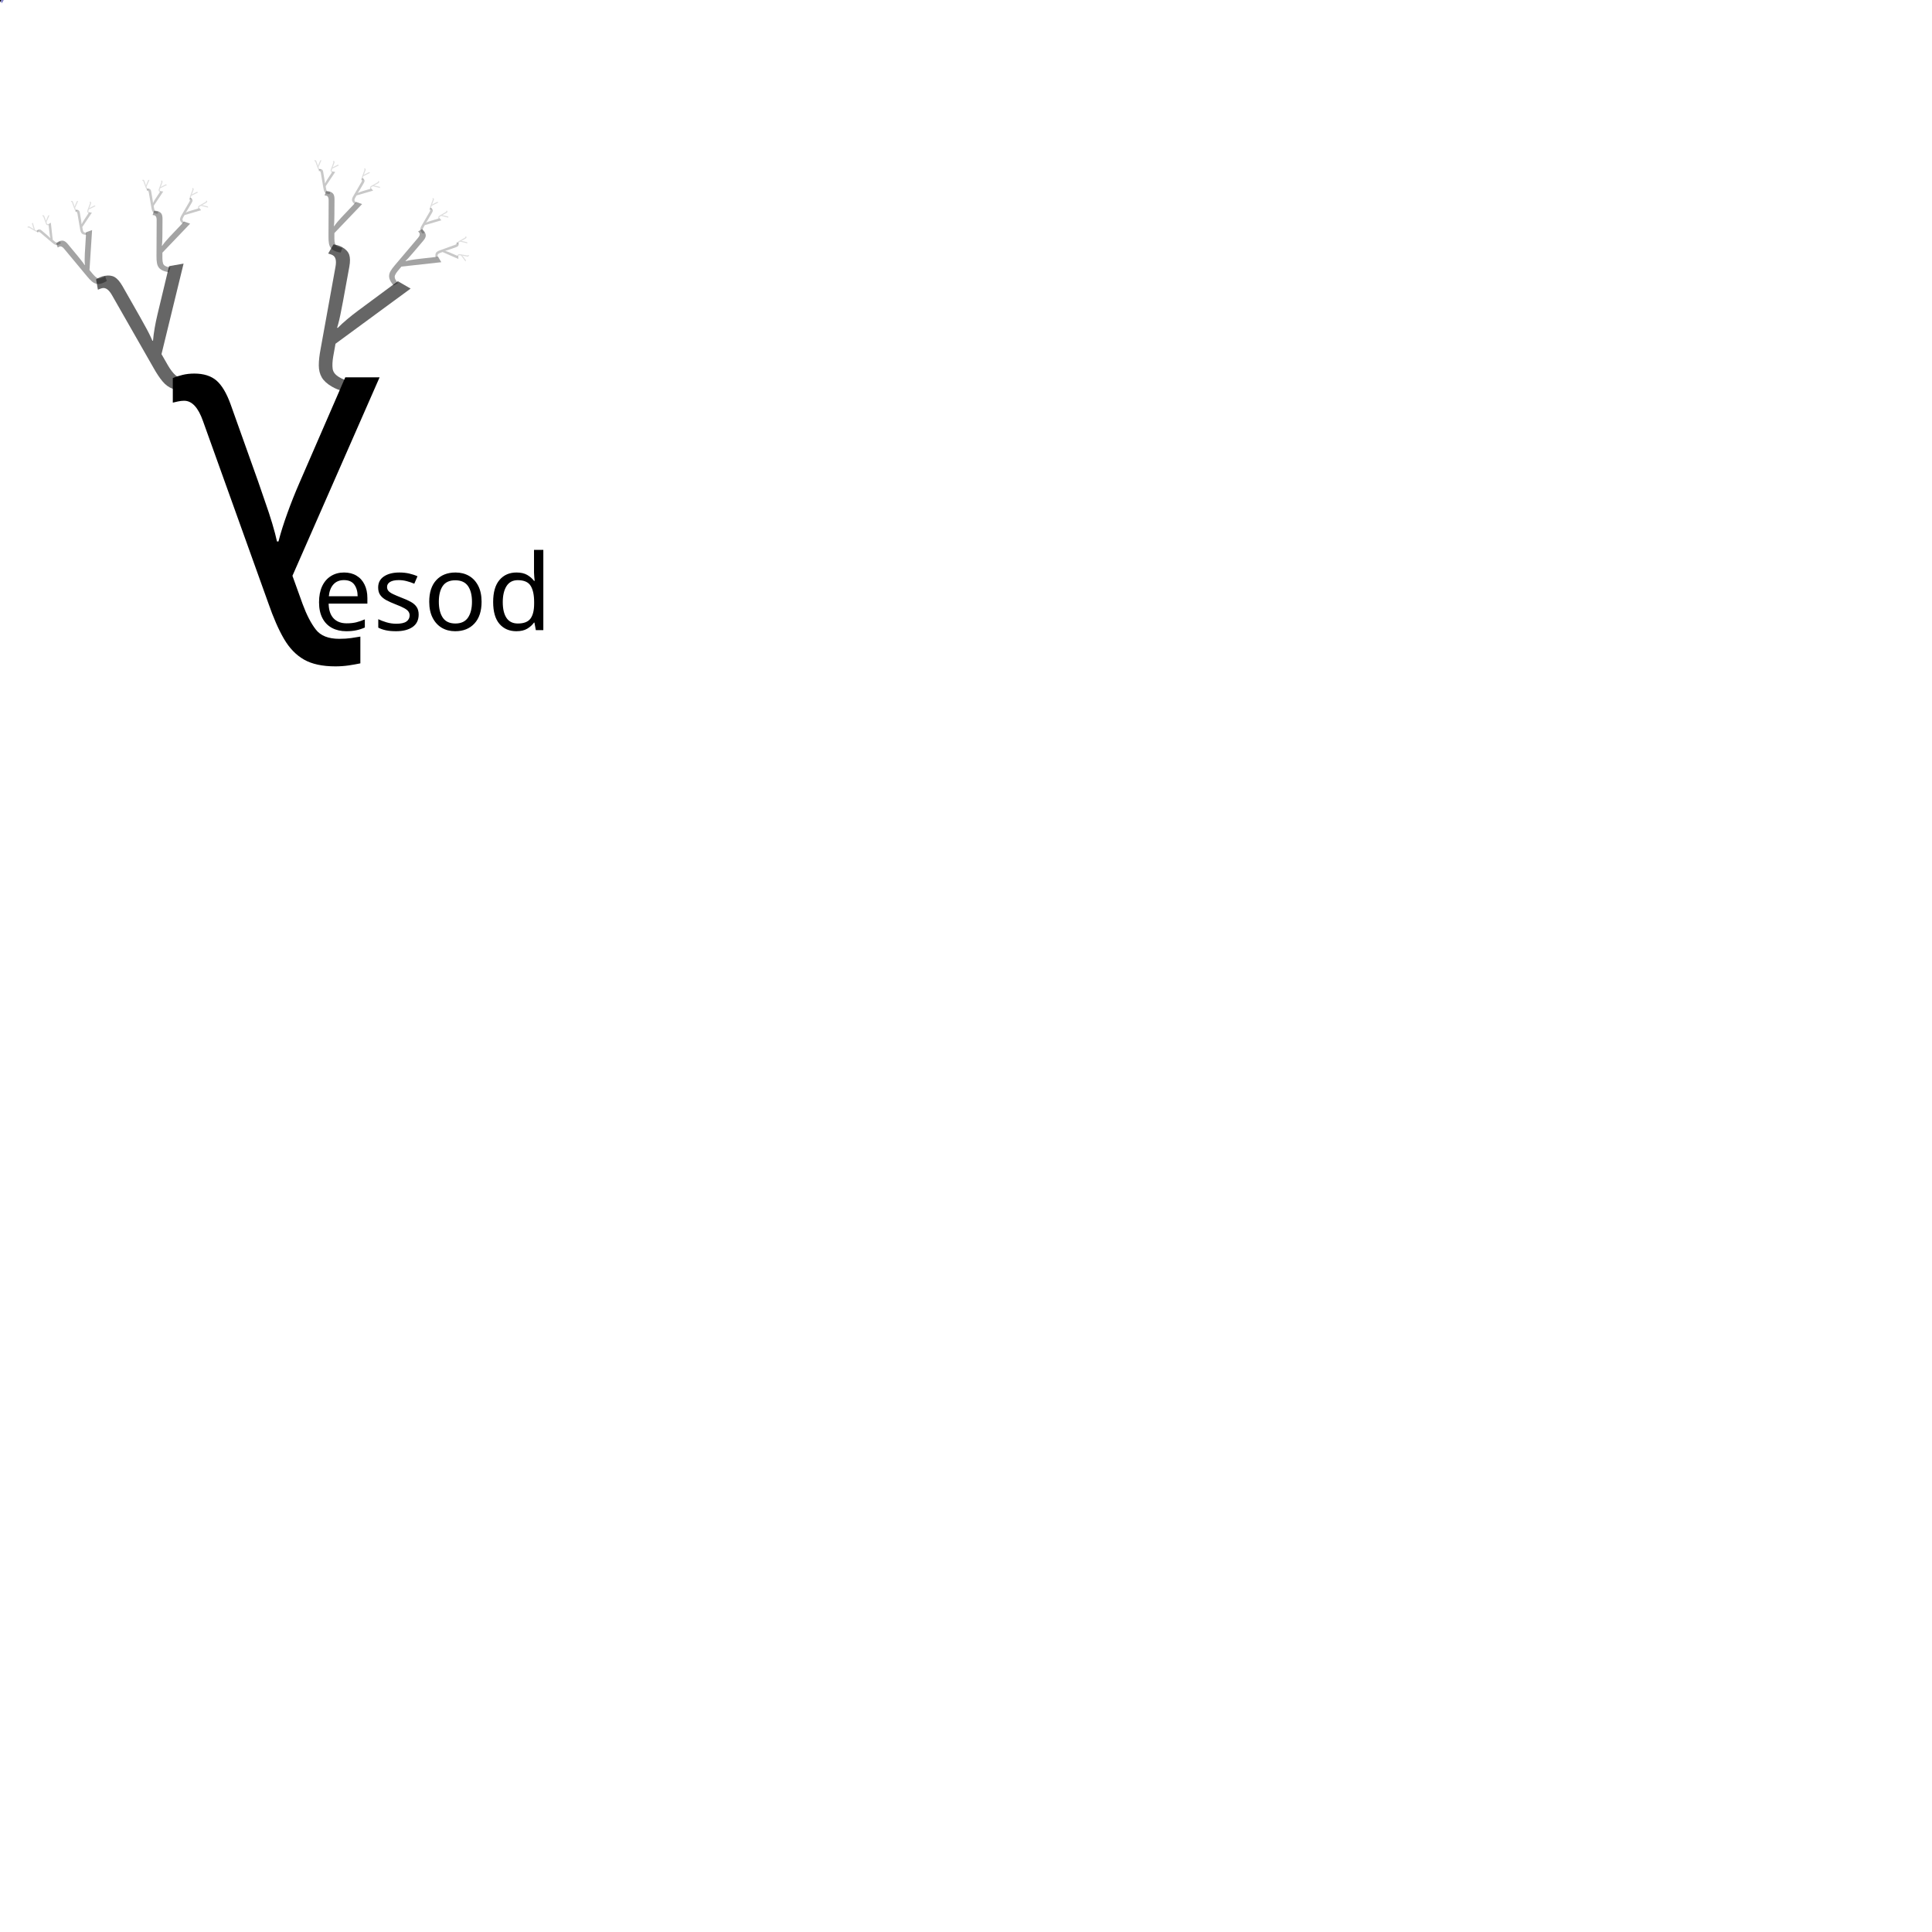
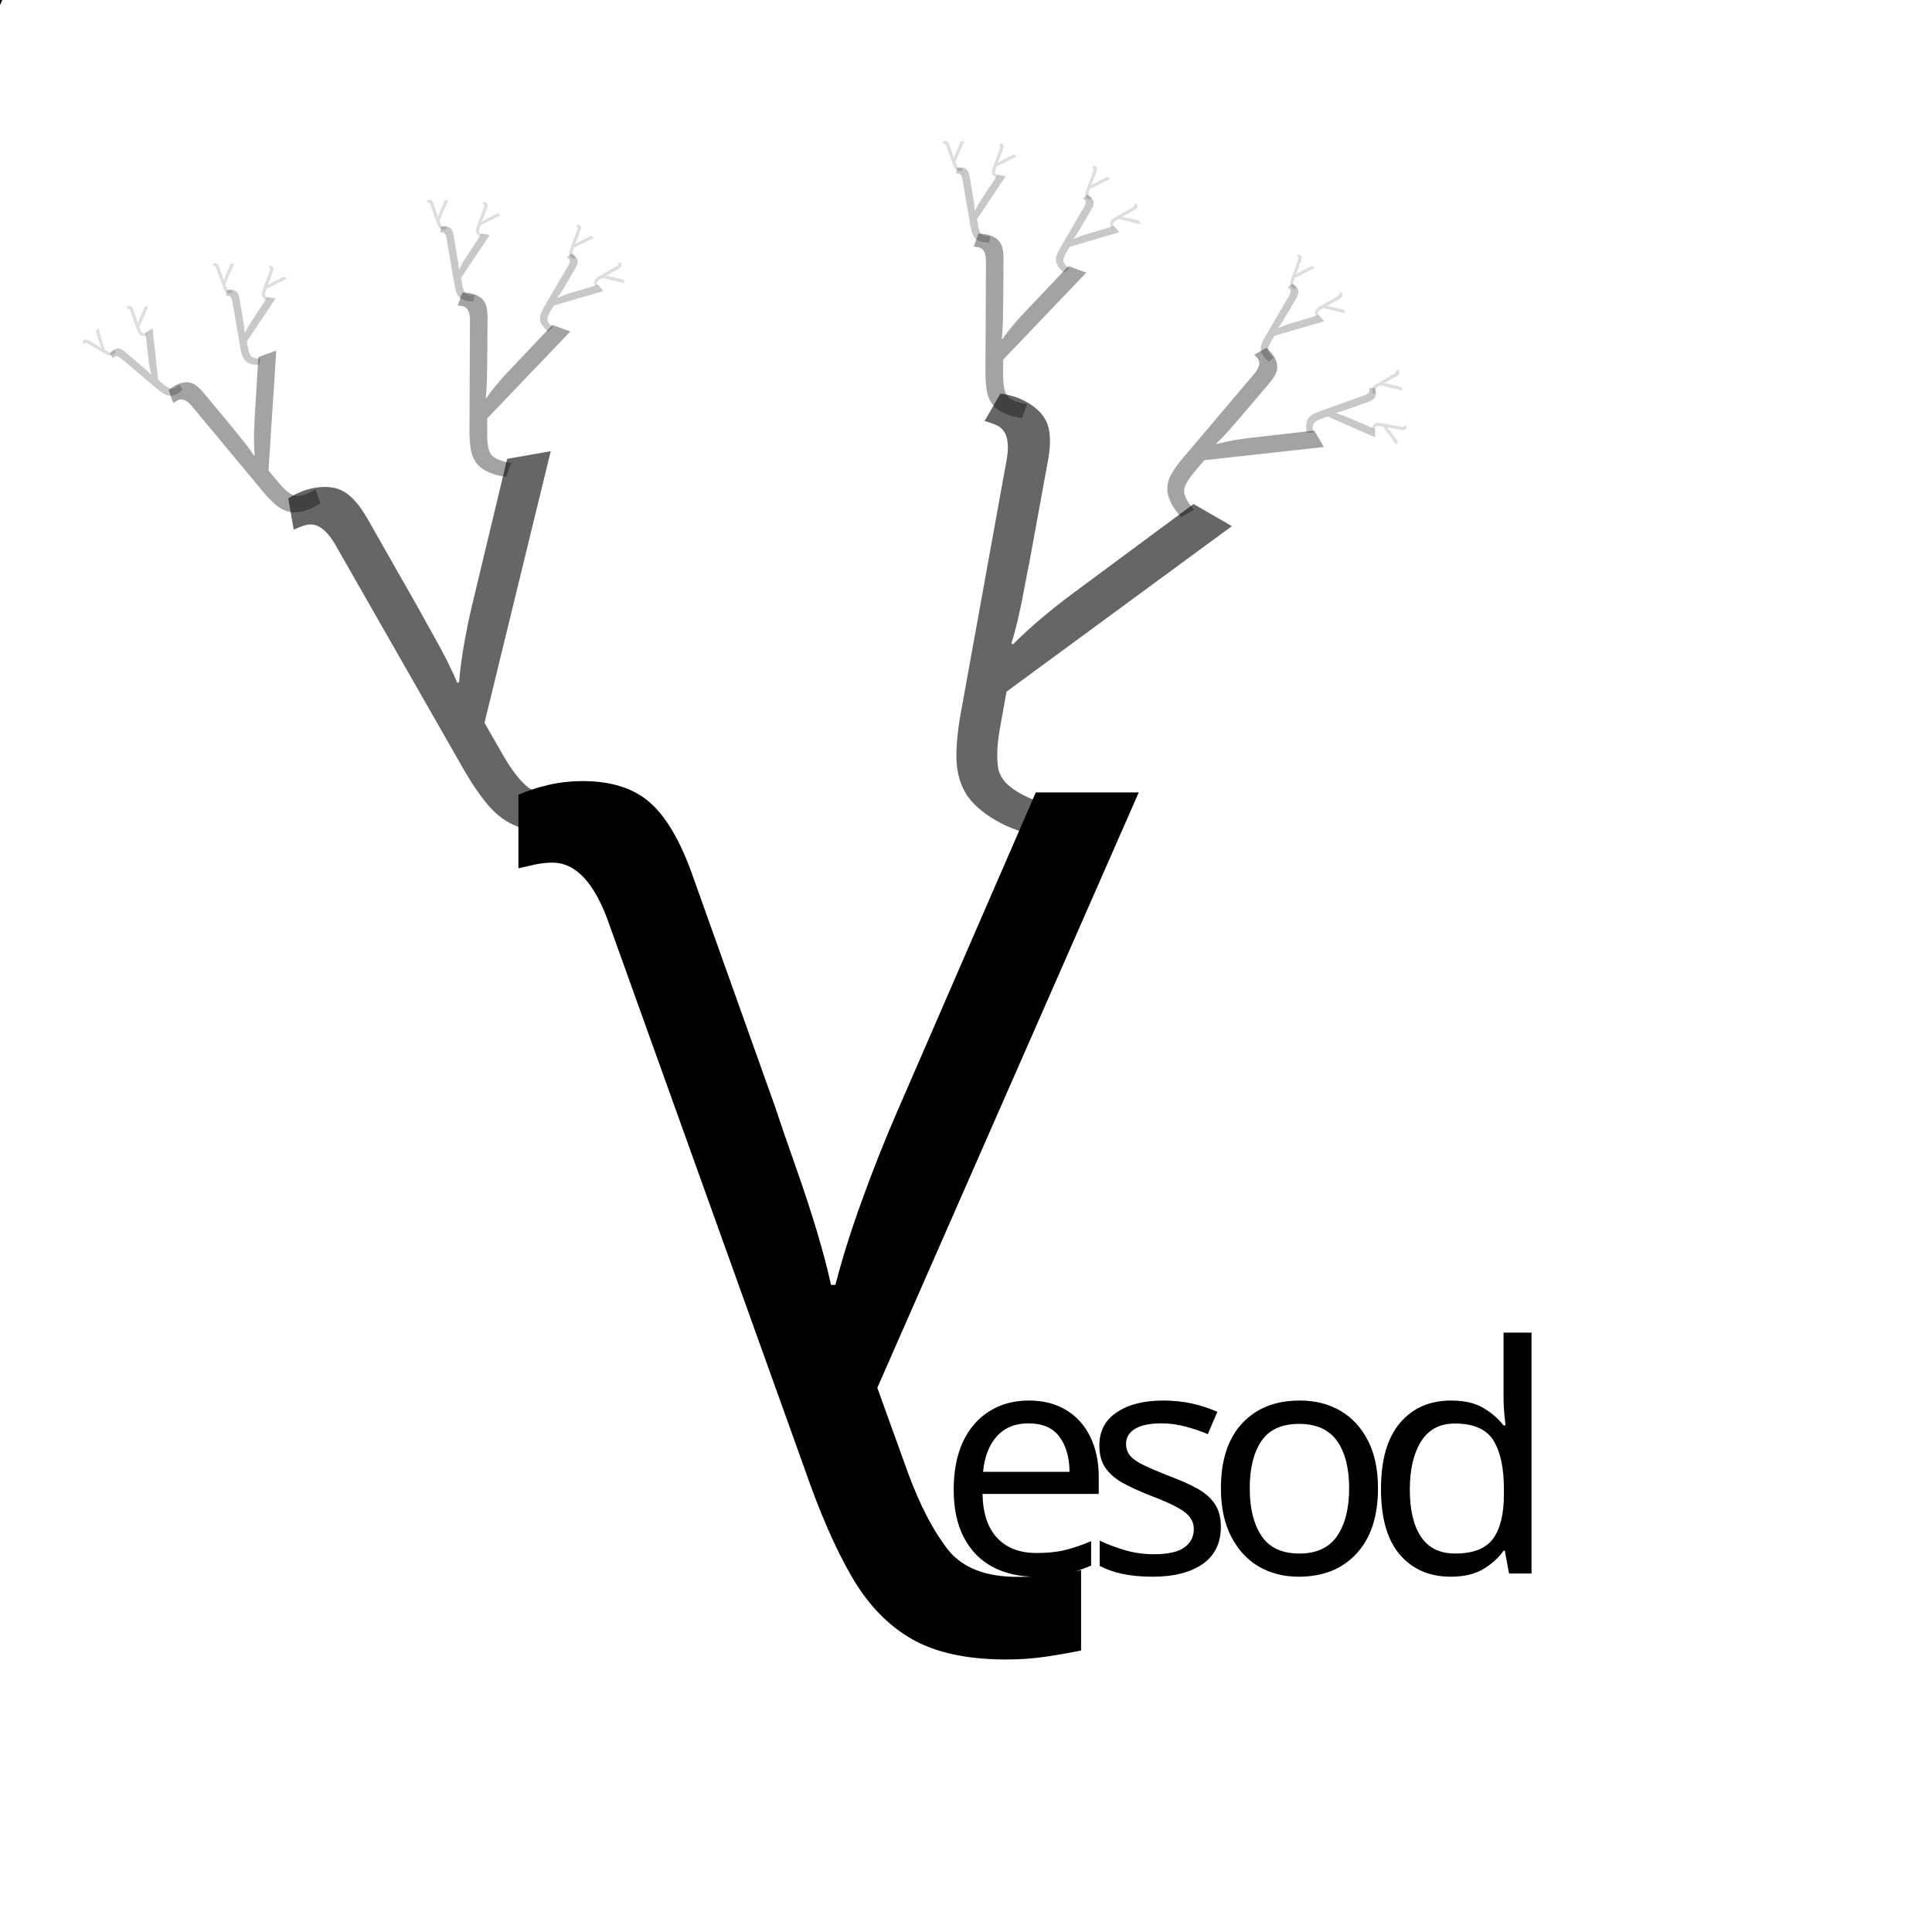
- <svg xmlns="http://www.w3.org/2000/svg" xmlns:xlink="http://www.w3.org/1999/xlink" x="-512" y="-512" width="1024" height="1024" id="svg2" version="1.1">
-   <path id="triangle" fill="#8888CC" d="M0 0,2 0, 1 1.732,z" />
+ <svg xmlns="http://www.w3.org/2000/svg" xmlns:xlink="http://www.w3.org/1999/xlink" width="512" height="512" id="svg2" version="1.1">
  <g id="level_0">
    <text id="lambda" fill="#000000" style="font-family:Ubuntu; font-size: 100px" transform="rotate(180)">λ</text>
  </g>
-   <text fill="#000000" style="font-family:Ubuntu; font-size: 28px" x="-17" y="67" transform="translate(200,200) scale(2)">esod</text>
-   <use transform="translate(200,200) scale(2)" xlink:href="#level_0" />
+   <text fill="#000000" style="font-family:Ubuntu; font-size: 28px; letter-spacing: -0.10em" x="-17.3" y="69" transform="translate(300,210) scale(3)">esod</text>
+   <use transform="translate(300,210) scale(3)" xlink:href="#level_0" />
  <g id="level_1">
    <use style="opacity:.6" transform="scale(.43) translate(-120,-70) rotate(-10)" xlink:href="#level_0" />
    <use style="opacity:.6" transform="scale(.43) translate(20,-55) rotate(30)" xlink:href="#level_0" />
  </g>
-   <use transform="translate(200,200) scale(2)" xlink:href="#level_1" />
+   <use transform="translate(300,210) scale(3)" xlink:href="#level_1" />
  <g id="level_2">
    <use style="opacity:.6" transform="scale(.43) translate(-120,-70) rotate(-10)" xlink:href="#level_1" />
    <use style="opacity:.6" transform="scale(.43) translate(20,-55) rotate(30)" xlink:href="#level_1" />
  </g>
-   <use transform="translate(200,200) scale(2)" xlink:href="#level_2" />
+   <use transform="translate(300,210) scale(3)" xlink:href="#level_2" />
  <g id="level_3">
    <use style="opacity:.6" transform="scale(.43) translate(-120,-70) rotate(-10)" xlink:href="#level_2" />
    <use style="opacity:.6" transform="scale(.43) translate(20,-55) rotate(30)" xlink:href="#level_2" />
  </g>
-   <use transform="translate(200,200) scale(2)" xlink:href="#level_3" />
+   <use transform="translate(300,210) scale(3)" xlink:href="#level_3" />
  <g id="level_4">
    <use style="opacity:.6" transform="scale(.43) translate(-120,-70) rotate(-10)" xlink:href="#level_3" />
    <use style="opacity:.6" transform="scale(.43) translate(20,-55) rotate(30)" xlink:href="#level_3" />
  </g>
-   <use transform="translate(200,200) scale(2)" xlink:href="#level_4" />
+   <use transform="translate(300,210) scale(3)" xlink:href="#level_4" />
</svg>
